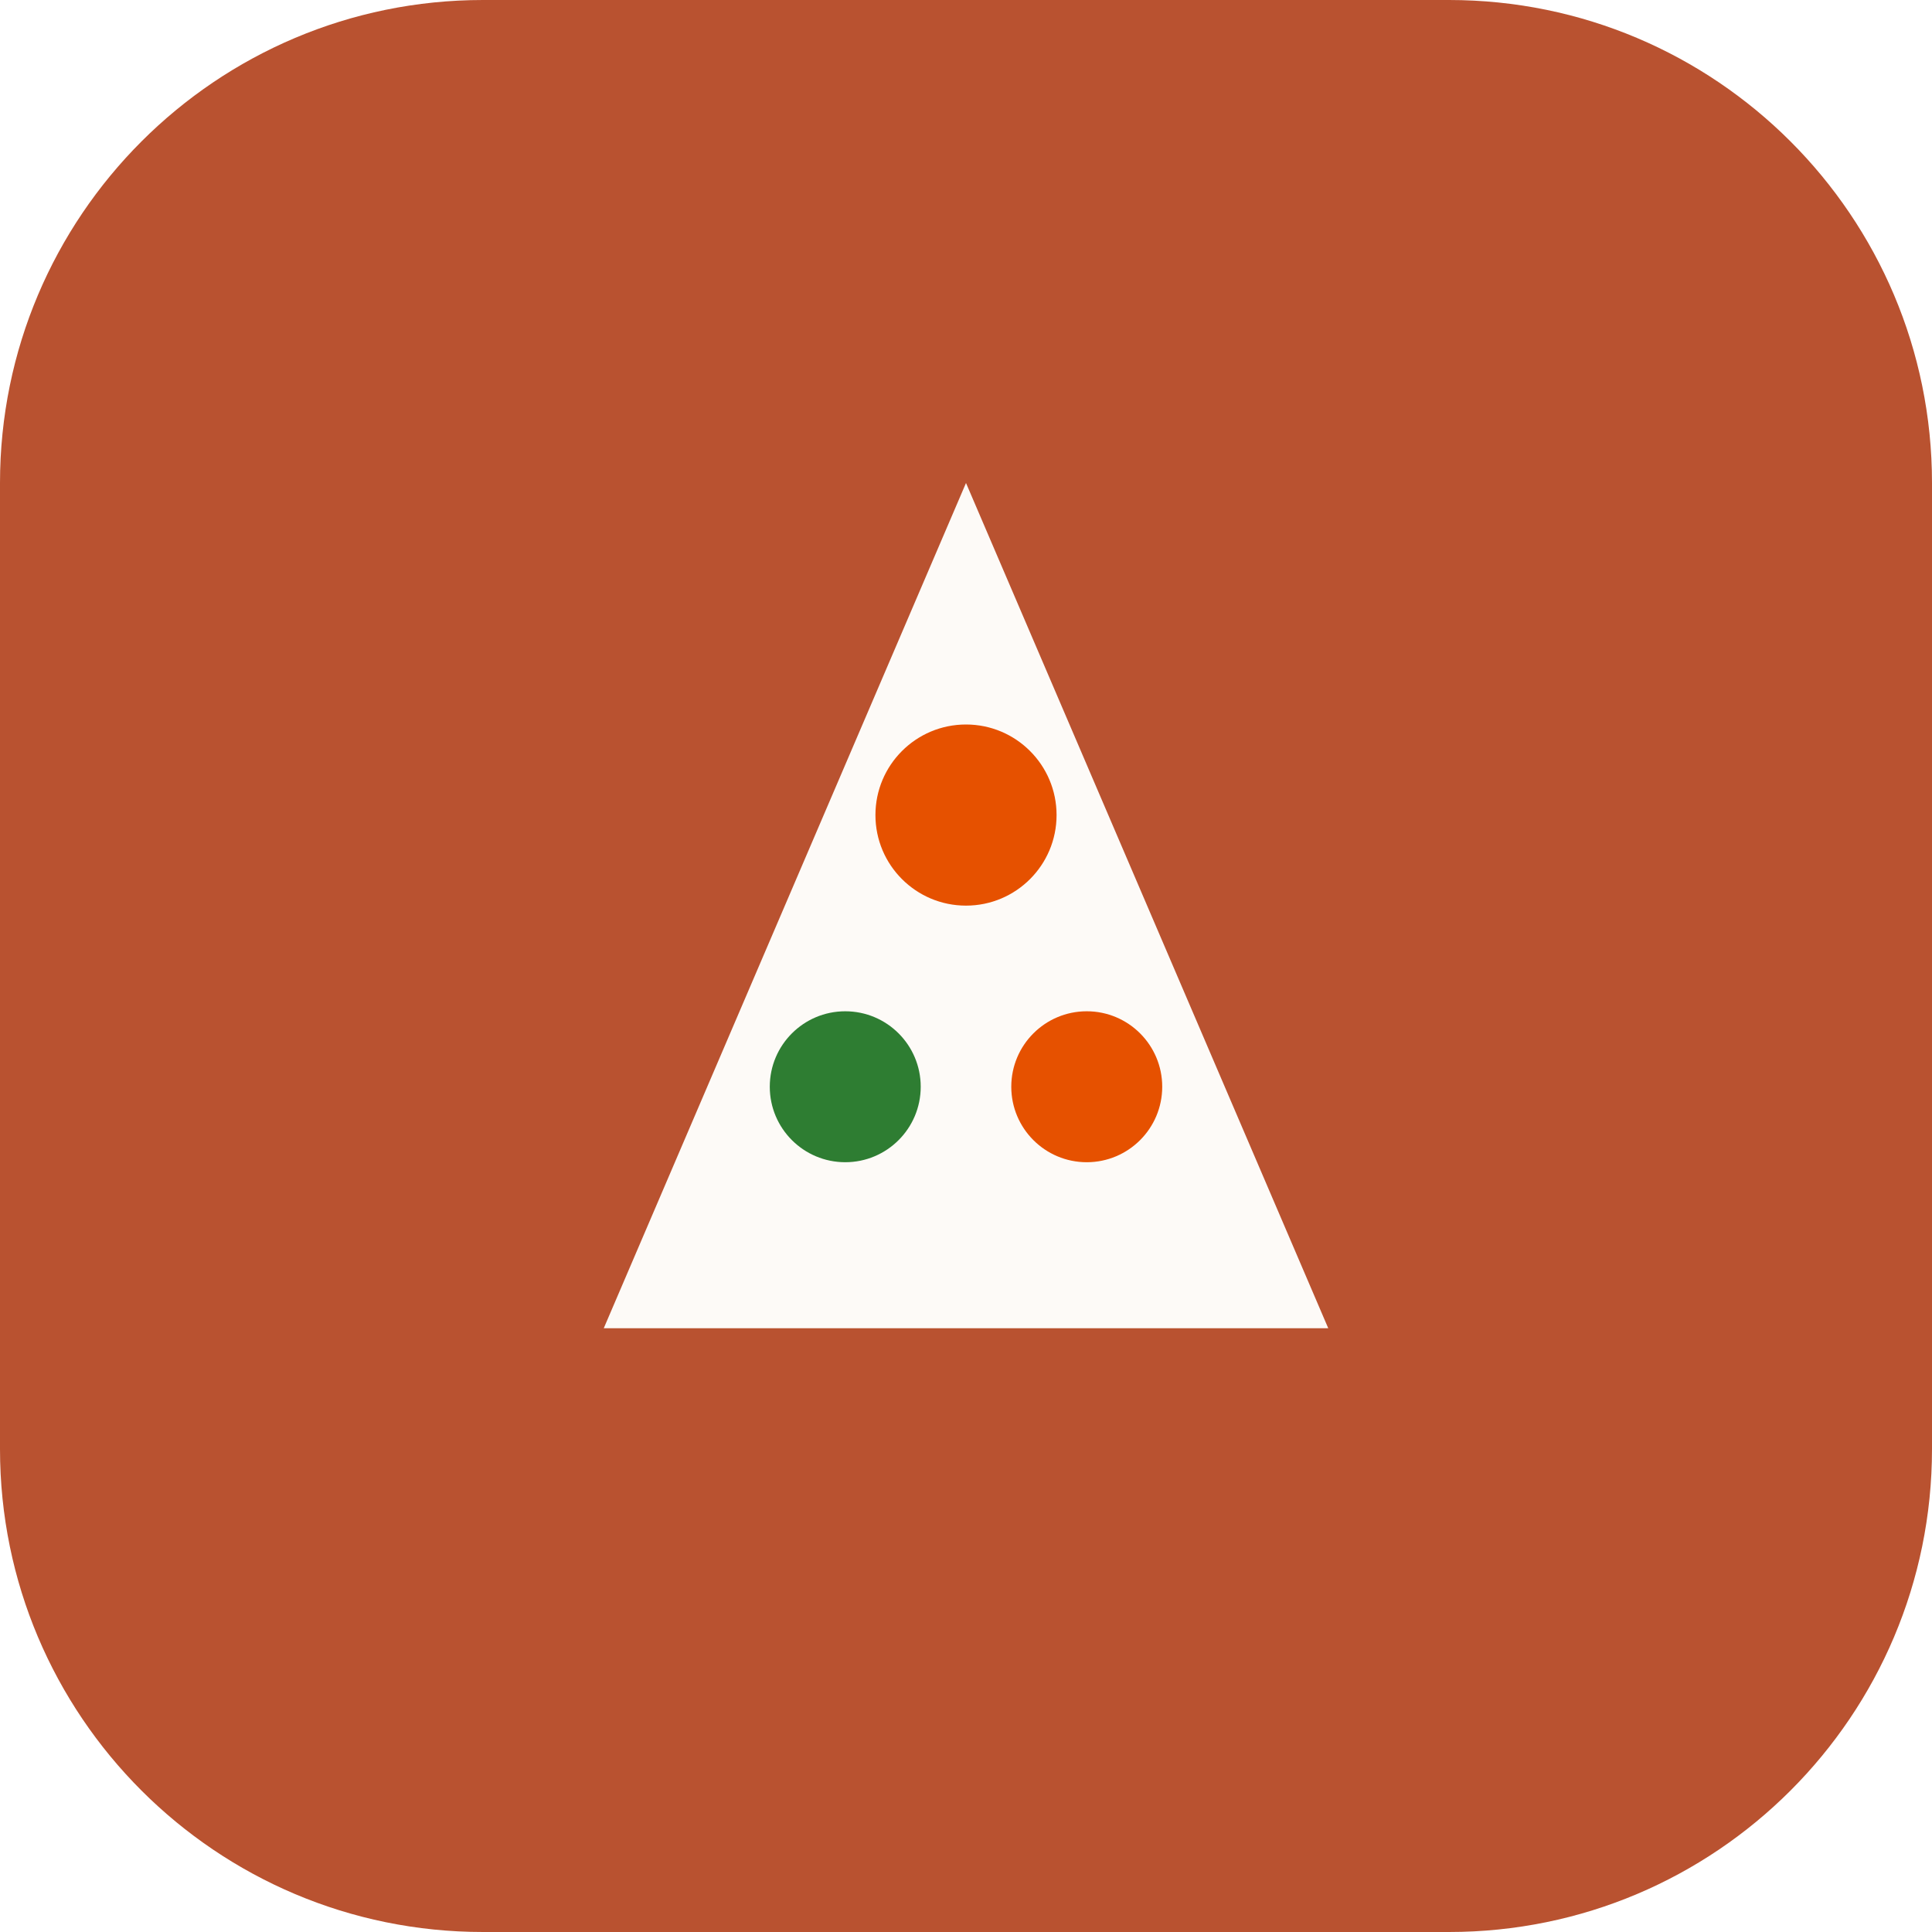
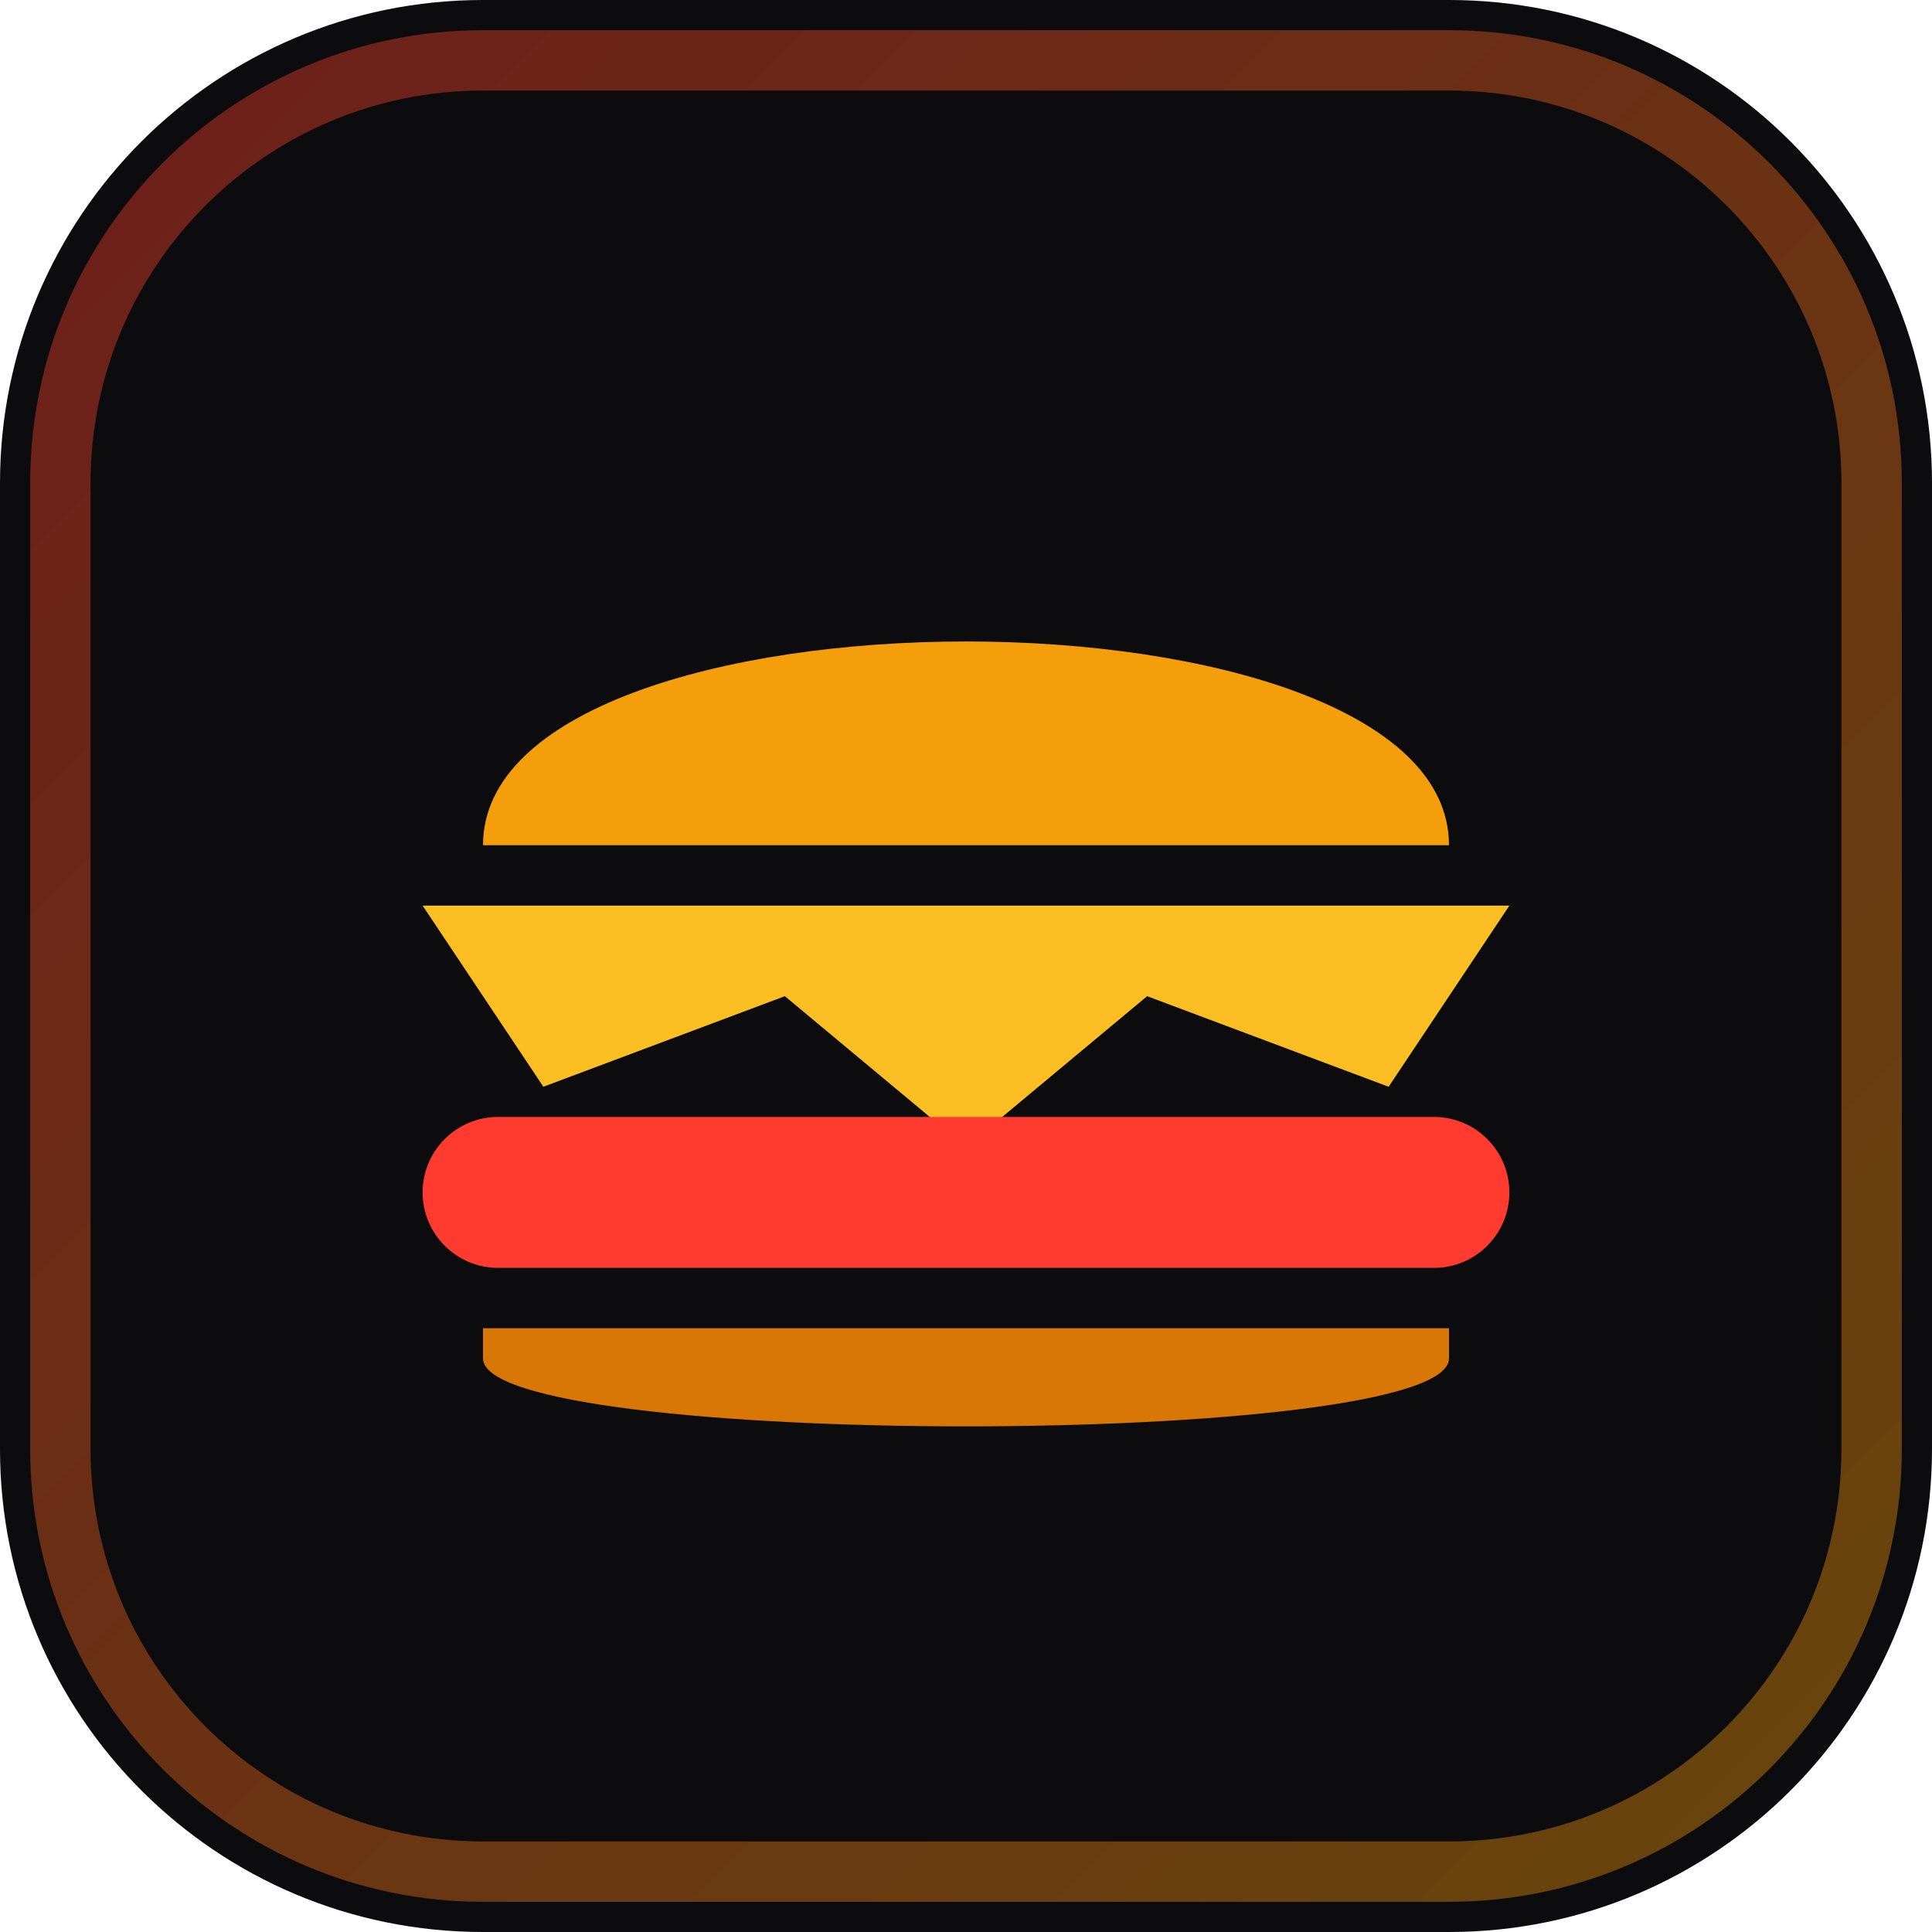
<svg xmlns="http://www.w3.org/2000/svg" viewBox="0 0 64 64" width="64" height="64">
-   <rect width="64" height="64" rx="16" fill="#b95230" />
-   <path d="M20 44 L32 16 L44 44 Z" fill="#fdfaf7" />
-   <circle cx="32" cy="27" r="3" fill="#e65100" />
-   <circle cx="28" cy="36" r="2.5" fill="#2e7d32" />
-   <circle cx="36" cy="36" r="2.5" fill="#e65100" />
+   <defs>
+     <linearGradient id="bb-grad" x1="0%" y1="0%" x2="100%" y2="100%">
+       <stop offset="0%" stop-color="#FF3B30" />
+       <stop offset="100%" stop-color="#F59E0B" />
+     </linearGradient>
+   </defs>
+   <rect width="64" height="64" rx="16" fill="#0c0c0e" />
+   <rect x="2" y="2" width="60" height="60" rx="14" fill="none" stroke="url(#bb-grad)" stroke-width="2" opacity="0.4" />
+   <path d="M16 28 C16 19, 48 19, 48 28 Z" fill="#F59E0B" />
+   <path d="M14 30 L50 30 L46 36 L38 33 L32 38 L26 33 L18 36 Z" fill="#FBBF24" />
+   <rect x="14" y="37" width="36" height="5" rx="2.5" fill="#FF3B30" />
+   <path d="M16 45 C16 48, 48 48, 48 45 L48 44 L16 44 Z" fill="#D97706" />
</svg>
